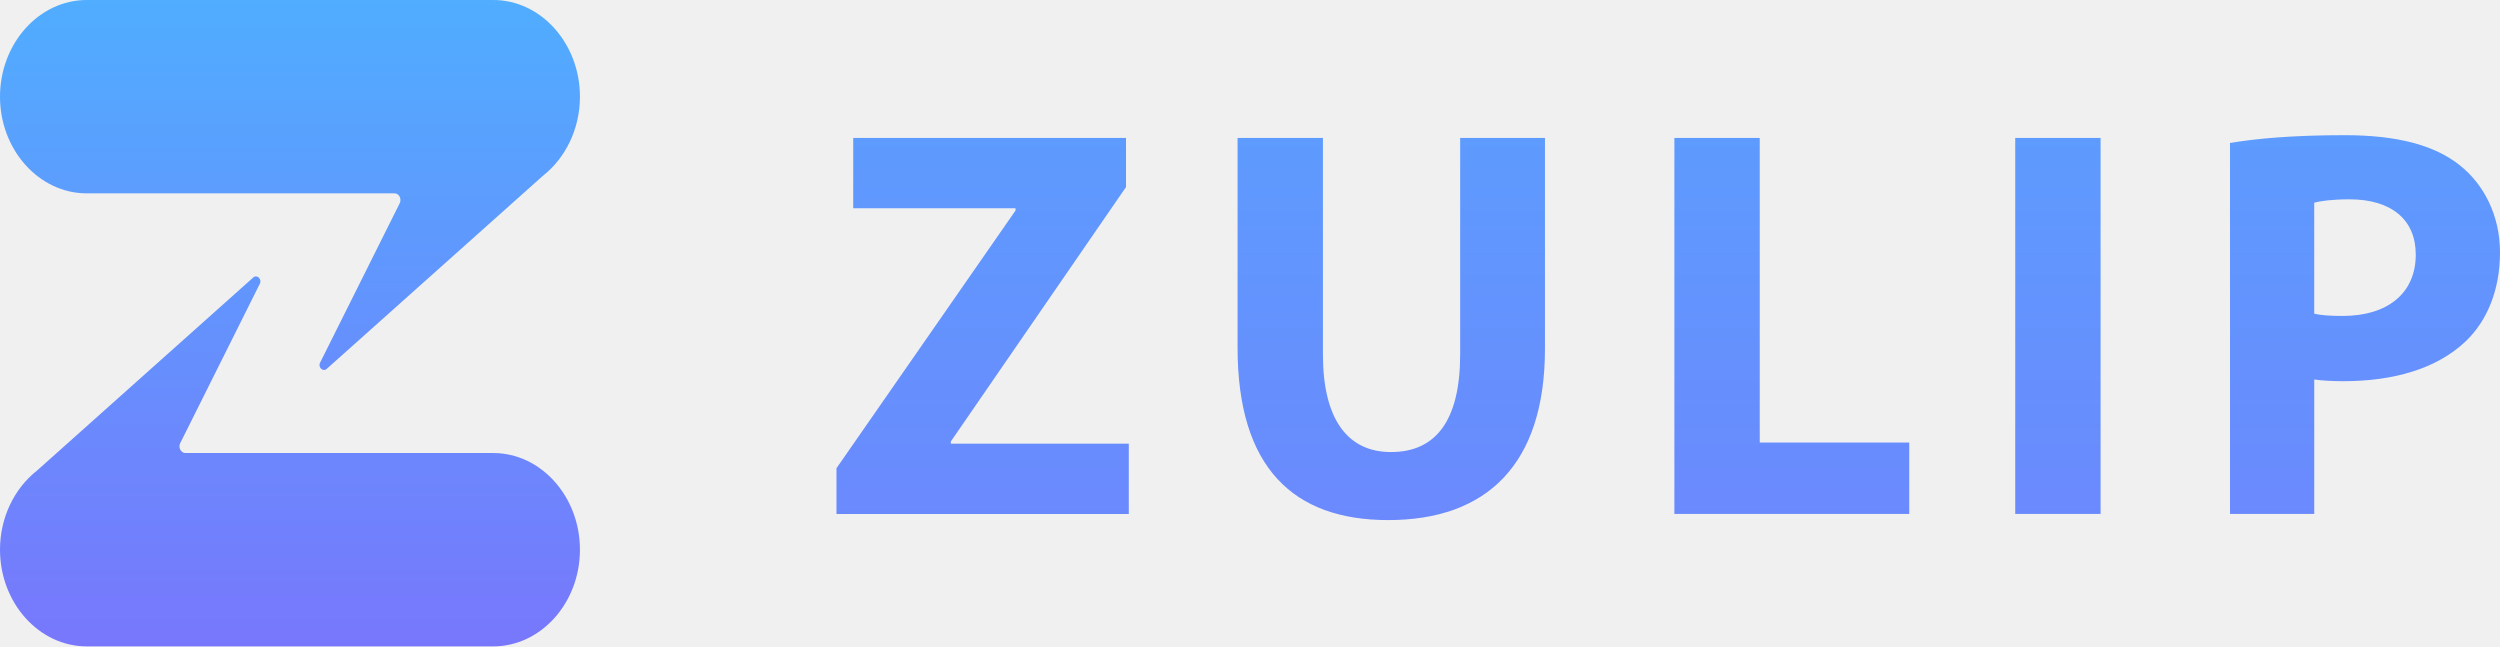
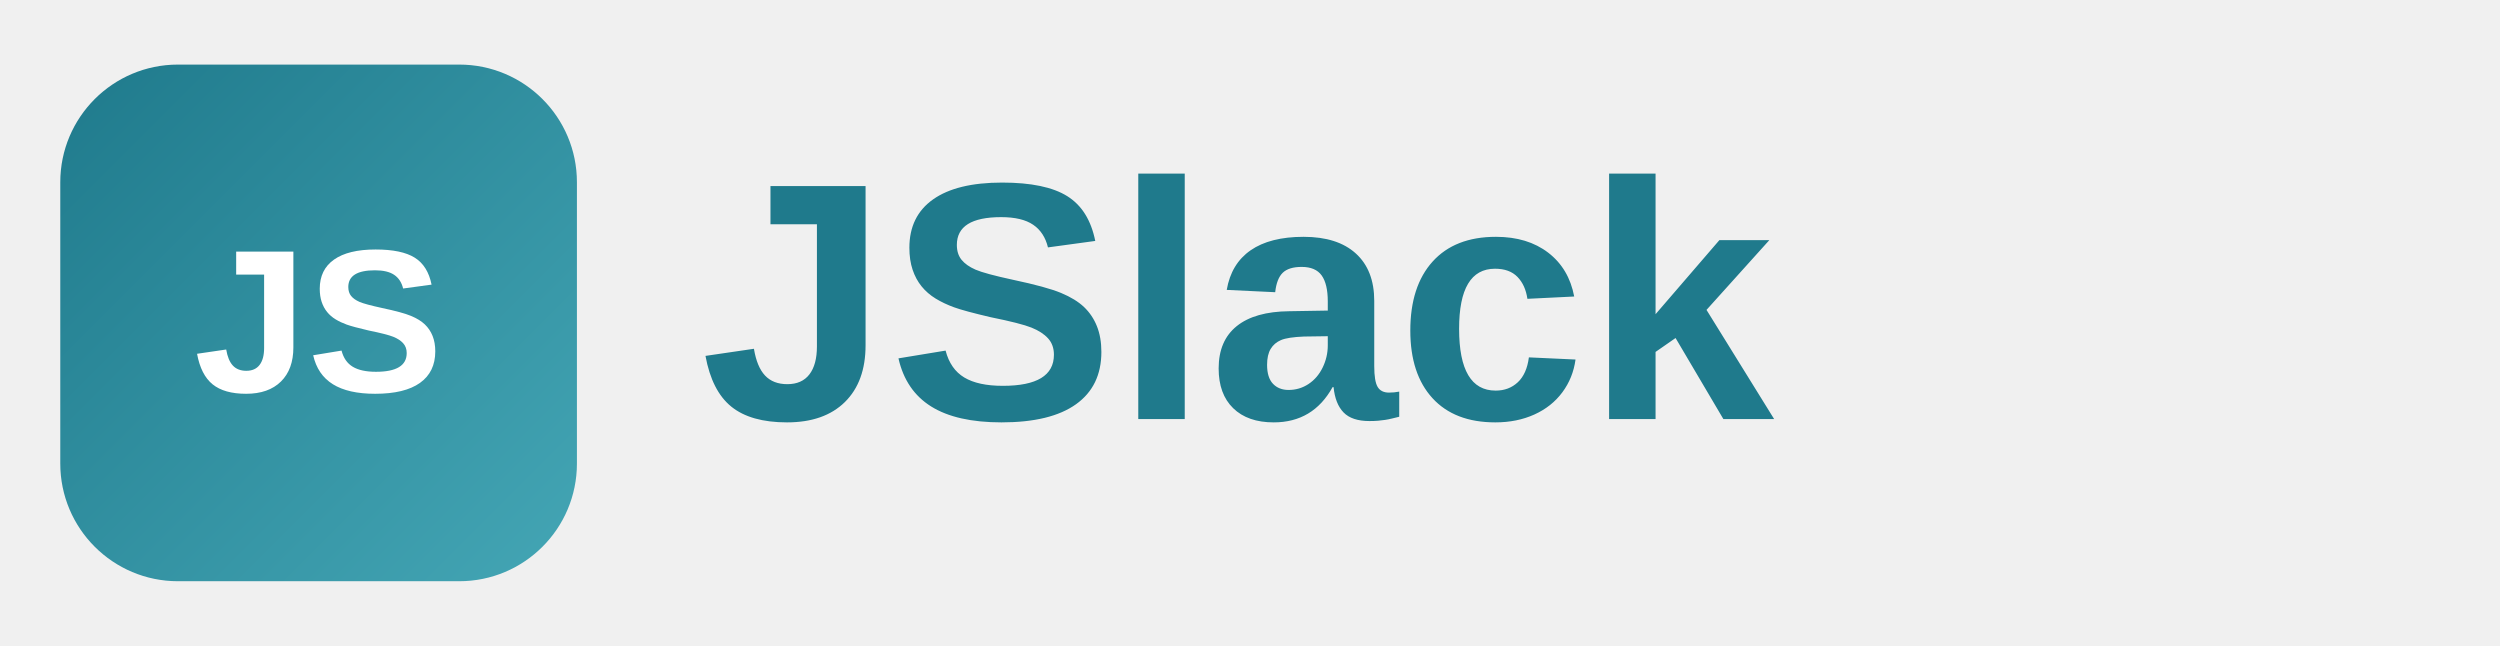
- <svg xmlns="http://www.w3.org/2000/svg" viewBox="68.96 55.62 1742.12 450.43">
-   <linearGradient id="a" x1="0" y1="0" x2="0" y2="1">
-     <stop offset="0" stop-color="#50adff" />
-     <stop offset="1" stop-color="#7877fc" />
-   </linearGradient>
-   <linearGradient id="b" x1="0" y1="-1" x2="0" y2="2">
-     <stop offset="0" stop-color="#50adff" />
-     <stop offset="1" stop-color="#7877fc" />
-   </linearGradient>
-   <path fill="url(#a)" d="M473.09 122.97c0 22.69-10.19 42.85-25.72 55.08L296.61 312.69c-2.8 2.4-6.44-1.47-4.42-4.7l55.3-110.72c1.55-3.1-.46-6.91-3.64-6.91H129.36c-33.22 0-60.4-30.32-60.4-67.37 0-37.06 27.18-67.37 60.4-67.37h283.33c33.22-.02 60.4 30.3 60.4 67.35zM129.36 506.05h283.33c33.22 0 60.4-30.32 60.4-67.37 0-37.06-27.18-67.37-60.4-67.37H198.2c-3.18 0-5.19-3.81-3.64-6.91l55.3-110.72c2.02-3.23-1.62-7.1-4.42-4.7L94.68 383.6c-15.53 12.22-25.72 32.39-25.72 55.08 0 37.05 27.18 67.37 60.4 67.37z" />
-   <path d="m651.86 381.9 124.78-179.6v-1.56H663.52v-48.98h190.09v34.21L731.55 363.24v1.56h124.01v48.98h-203.7V381.9zm338.98-230.14V302.6c0 45.09 17.1 68.03 47.43 68.03 31.1 0 48.2-21.77 48.2-68.03V151.76h59.09V298.7c0 80.86-40.82 119.34-109.24 119.34-66.09 0-104.96-36.54-104.96-120.12V151.76h59.48zm244.91 0h59.48v212.25h104.18v49.76h-163.66V151.76zm297 0v262.01h-59.48V151.76h59.48zm90.18 3.5c18.27-3.11 43.93-5.44 80.08-5.44 36.54 0 62.59 7 80.08 20.99 16.72 13.22 27.99 34.99 27.99 60.64 0 25.66-8.55 47.43-24.1 62.2-20.21 19.05-50.15 27.6-85.13 27.6-7.77 0-14.77-.39-20.21-1.17v93.69h-58.7V155.26zm58.7 118.96c5.05 1.17 11.27 1.55 19.83 1.55 31.49 0 50.92-15.94 50.92-42.76 0-24.1-16.72-38.49-46.26-38.49-12.05 0-20.21 1.17-24.49 2.33v77.37z" fill="url(#b)" />
+ <svg xmlns="http://www.w3.org/2000/svg" viewBox="0 0 1742 450" role="img" aria-label="JSlack">
+   <defs>
+     <linearGradient id="jslack-a" x1="0" y1="0" x2="1" y2="1">
+       <stop offset="0" stop-color="#1f7a8c" />
+       <stop offset="1" stop-color="#44a6b5" />
+     </linearGradient>
+   </defs>
+   <rect x="42" y="45" width="360" height="360" rx="82" fill="url(#jslack-a)" />
+   <text x="222" y="273" text-anchor="middle" font-family="Arial, Helvetica, sans-serif" font-size="142" font-weight="700" fill="#fff">JS</text>
+   <text x="488" y="292" font-family="Arial, Helvetica, sans-serif" font-size="236" font-weight="700" fill="#1f7a8c">JSlack</text>
</svg>
